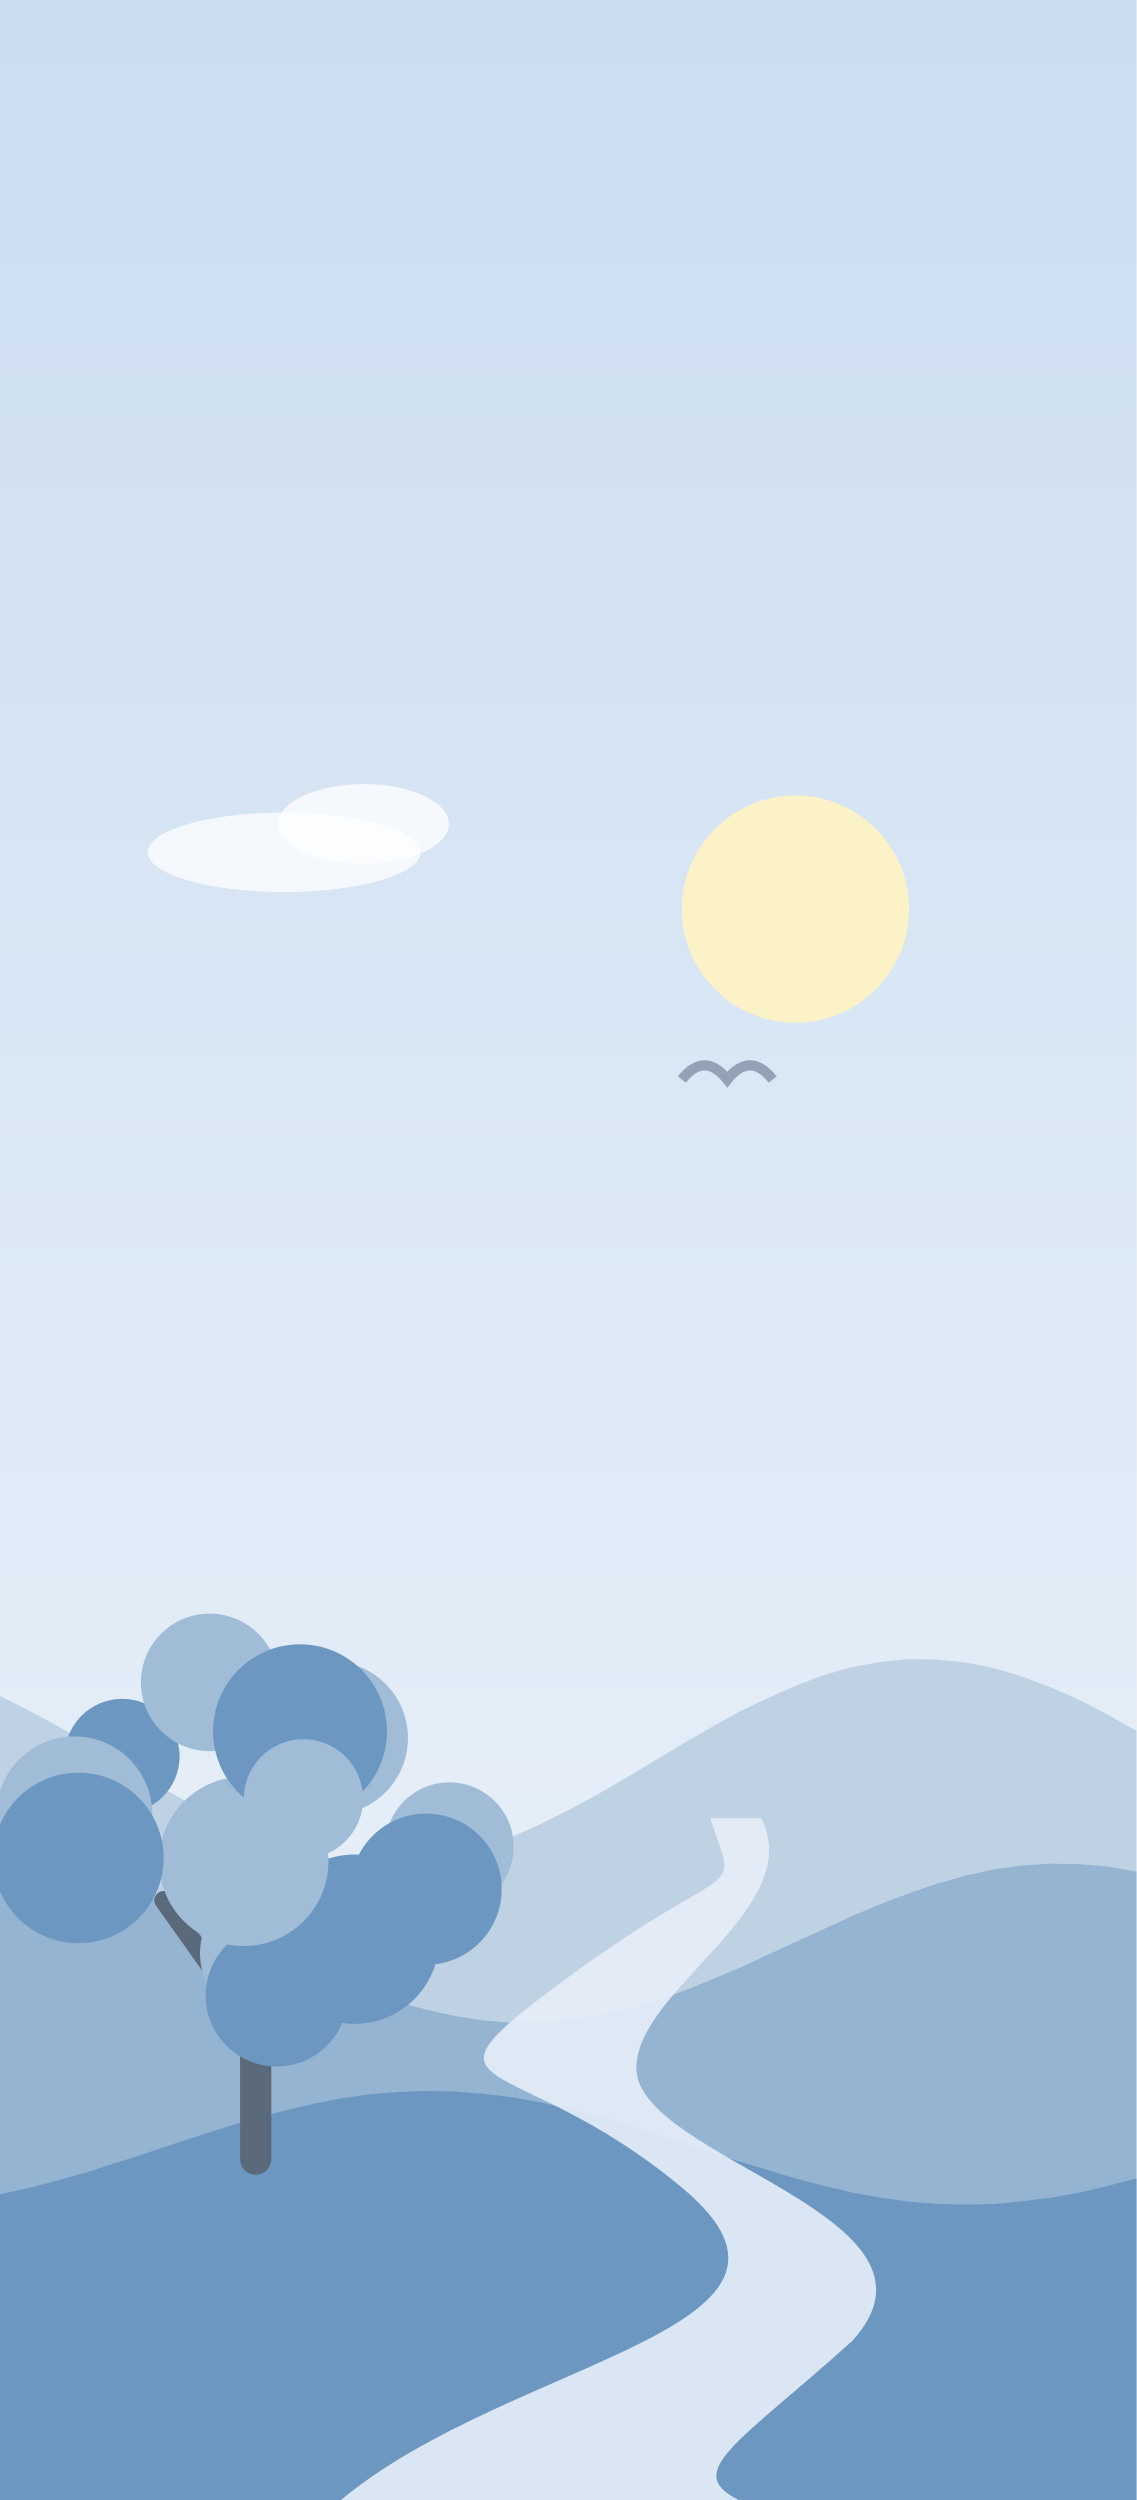
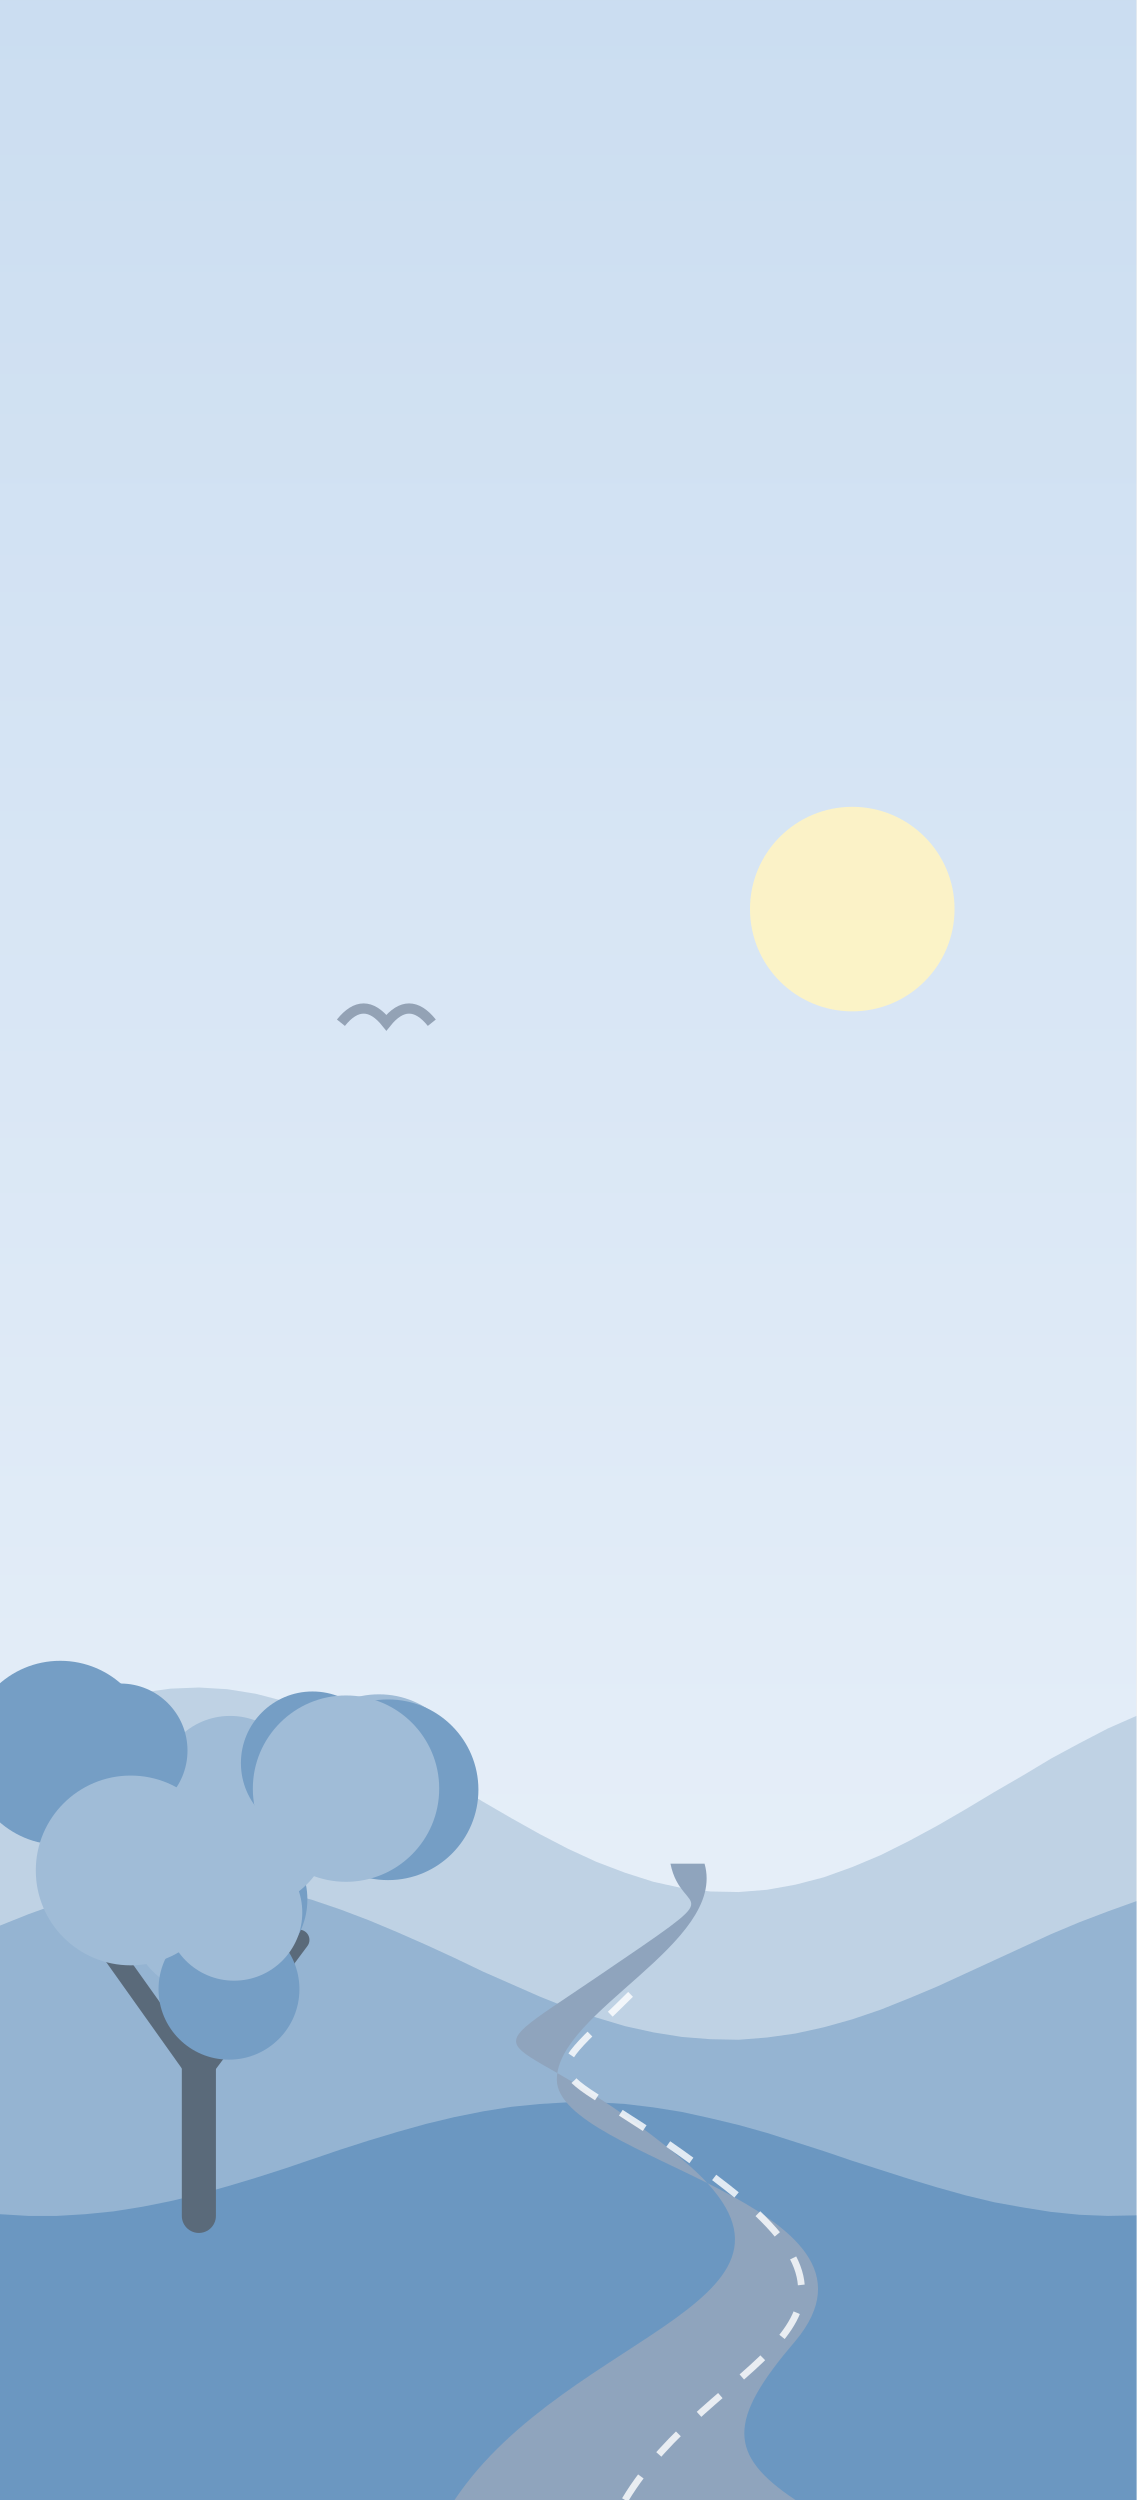
<svg xmlns="http://www.w3.org/2000/svg" viewBox="0 -80 200 440" preserveAspectRatio="xMidYMax slice">
  <defs>
-     <linearGradient id="g25" x1="0" y1="0" x2="0" y2="1">
+     <linearGradient id="g29" x1="0" y1="0" x2="0" y2="1">
      <stop offset="0" stop-color="#c9dcf0" />
      <stop offset="1" stop-color="#eef4fb" />
    </linearGradient>
  </defs>
-   <rect y="-100" width="200" height="460" fill="url(#g25)" />
-   <circle cx="140" cy="80" r="20" fill="#fff4c2" opacity="0.9" />
-   <ellipse cx="50" cy="70" rx="24" ry="7" fill="#fff" opacity="0.75" />
-   <ellipse cx="64" cy="65" rx="15" ry="7" fill="#fff" opacity="0.75" />
-   <path d="M-5 360 L-5 230 L-5 216.4 L0 218.5 L5 221.0 L10 223.7 L15 226.6 L20 229.6 L25 232.6 L30 235.5 L35 238.3 L40 240.8 L45 243.0 L50 244.9 L55 246.4 L60 247.4 L65 247.9 L70 248.0 L75 247.5 L80 246.5 L85 245.1 L90 243.3 L95 241.1 L100 238.6 L105 235.9 L110 233.0 L115 230.0 L120 227.0 L125 224.1 L130 221.3 L135 218.9 L140 216.7 L145 214.8 L150 213.4 L155 212.5 L160 212.0 L165 212.1 L170 212.6 L175 213.6 L180 215.1 L185 217.0 L190 219.2 L195 221.8 L200 224.6 L205 227.5 L205 360Z" fill="#bfd2e4" opacity="1" />
-   <path d="M-5 360 L-5 262 L-5 248.1 L0 248.0 L5 248.4 L10 249.1 L15 250.1 L20 251.5 L25 253.2 L30 255.2 L35 257.3 L40 259.5 L45 261.9 L50 264.2 L55 266.4 L60 268.6 L65 270.5 L70 272.3 L75 273.7 L80 274.8 L85 275.6 L90 276.0 L95 275.9 L100 275.6 L105 274.8 L110 273.7 L115 272.2 L120 270.5 L125 268.5 L130 266.4 L135 264.1 L140 261.8 L145 259.5 L150 257.2 L155 255.1 L160 253.2 L165 251.5 L170 250.1 L175 249.0 L180 248.3 L185 248.0 L190 248.1 L195 248.5 L200 249.4 L205 250.5 L205 360Z" fill="#95b4d2" opacity="1" />
-   <path d="M-5 360 L-5 298 L-5 307.0 L0 306.2 L5 305.1 L10 303.8 L15 302.4 L20 300.8 L25 299.2 L30 297.5 L35 295.9 L40 294.3 L45 292.8 L50 291.5 L55 290.3 L60 289.3 L65 288.6 L70 288.2 L75 288.0 L80 288.1 L85 288.5 L90 289.1 L95 290.0 L100 291.1 L105 292.4 L110 293.8 L115 295.4 L120 297.0 L125 298.7 L130 300.4 L135 301.9 L140 303.4 L145 304.7 L150 305.9 L155 306.8 L160 307.5 L165 307.9 L170 308.0 L175 307.9 L180 307.4 L185 306.8 L190 305.9 L195 304.7 L200 303.4 L205 301.9 L205 360Z" fill="#6b97c1" opacity="1" />
-   <path d="M60 360 C90 335 150 330 120 305 S70 290 100 268 S130 255 125 240 L134 240 C142 256 112 270 112 284 C112 300 170 310 150 332 C130 350 120 355 130 360Z" fill="#e7eef8" opacity=".9" />
-   <path d="M45 300 L45 272.17" stroke="#5a6a7a" stroke-width="5.5" stroke-linecap="round" />
-   <path d="M45 277.23 L28.808 254.46" transform="translate(0,0)" stroke="#5a6a7a" stroke-width="3.3" stroke-linecap="round" fill="none" />
-   <path d="M45 277.23 L61.192 255.472" stroke="#5a6a7a" stroke-width="3.3" stroke-linecap="round" />
-   <circle cx="47.1" cy="263.8" r="11.9" fill="#a0bcd7" />
-   <circle cx="21.5" cy="229.1" r="10.1" fill="#6b97c1" />
-   <circle cx="79.1" cy="245.0" r="11.3" fill="#a0bcd7" />
-   <circle cx="48.7" cy="271.2" r="12.5" fill="#6b97c1" />
-   <circle cx="58.3" cy="225.9" r="13.5" fill="#a0bcd7" />
-   <circle cx="62.4" cy="261.3" r="14.9" fill="#6b97c1" />
-   <circle cx="13.1" cy="239.3" r="13.7" fill="#a0bcd7" />
-   <circle cx="75.0" cy="252.5" r="13.3" fill="#6b97c1" />
-   <circle cx="42.9" cy="247.6" r="14.9" fill="#a0bcd7" />
-   <circle cx="13.8" cy="247.0" r="15.0" fill="#6b97c1" />
-   <circle cx="36.9" cy="216.1" r="12.1" fill="#a0bcd7" />
-   <circle cx="52.8" cy="224.7" r="15.3" fill="#6b97c1" />
-   <circle cx="53.4" cy="236.6" r="10.5" fill="#a0bcd7" />
-   <path d="M120 110 q4 -5 8 0 q4 -5 8 0" stroke="#64748b" stroke-width="1.8" fill="none" opacity=".6" />
+   <rect y="-100" width="200" height="460" fill="url(#g29)" />
+   <circle cx="150" cy="80" r="18" fill="#fff4c2" opacity="0.9" />
+   <path d="M-5 360 L-5 235 L-5 230.4 L0 227.6 L5 225.0 L10 222.6 L15 220.6 L20 219.0 L25 217.9 L30 217.2 L35 217.0 L40 217.3 L45 218.1 L50 219.4 L55 221.1 L60 223.2 L65 225.6 L70 228.3 L75 231.1 L80 234.1 L85 237.1 L90 240.0 L95 242.8 L100 245.4 L105 247.7 L110 249.6 L115 251.2 L120 252.3 L125 252.9 L130 253.0 L135 252.6 L140 251.7 L145 250.4 L150 248.6 L155 246.5 L160 244.0 L165 241.3 L170 238.4 L175 235.4 L180 232.5 L185 229.5 L190 226.8 L195 224.2 L200 222.0 L205 220.1 L205 360Z" fill="#bfd2e4" opacity="1" />
+   <path d="M-5 360 L-5 265 L-5 261.1 L0 258.9 L5 256.9 L10 255.1 L15 253.6 L20 252.4 L25 251.6 L30 251.1 L35 251.0 L40 251.3 L45 252.0 L50 253.0 L55 254.4 L60 256.1 L65 258.0 L70 260.1 L75 262.3 L80 264.6 L85 267.0 L90 269.2 L95 271.4 L100 273.4 L105 275.1 L110 276.6 L115 277.7 L120 278.5 L125 278.9 L130 279.0 L135 278.6 L140 277.9 L145 276.8 L150 275.4 L155 273.7 L160 271.7 L165 269.6 L170 267.3 L175 265.0 L180 262.7 L185 260.4 L190 258.3 L195 256.4 L200 254.6 L205 253.2 L205 360Z" fill="#95b4d2" opacity="1" />
+   <path d="M-5 360 L-5 300 L-5 309.1 L0 309.7 L5 310.0 L10 310.0 L15 309.7 L20 309.2 L25 308.4 L30 307.4 L35 306.2 L40 304.8 L45 303.3 L50 301.7 L55 300.0 L60 298.3 L65 296.7 L70 295.2 L75 293.8 L80 292.6 L85 291.6 L90 290.8 L95 290.3 L100 290.0 L105 290.0 L110 290.3 L115 290.9 L120 291.7 L125 292.8 L130 294.0 L135 295.4 L140 297.0 L145 298.6 L150 300.3 L155 301.9 L160 303.5 L165 305.0 L170 306.4 L175 307.6 L180 308.5 L185 309.3 L190 309.8 L195 310.0 L200 309.9 L205 309.6 L205 360Z" fill="#6b97c1" opacity="1" />
+   <path d="M80 360 C100 330 150 325 120 300 S80 285 105 268 S120 258 118 248 L124 248 C128 262 98 274 98 286 C98 300 160 308 140 332 C128 346 128 352 140 360Z" fill="#8fa4bd" />
+   <path d="M110 360 C125 335 160 330 128 305 S92 290 112 270" stroke="#fff" stroke-width="1.2" stroke-dasharray="5 5" fill="none" opacity=".8" />
+   <path d="M35 310 L35 279.64" stroke="#5a6a7a" stroke-width="6.0" stroke-linecap="round" />
+   <path d="M35 285.16 L17.336 260.32" transform="translate(0,0)" stroke="#5a6a7a" stroke-width="3.6" stroke-linecap="round" fill="none" />
+   <path d="M35 285.16 L52.664 261.424" stroke="#5a6a7a" stroke-width="3.6" stroke-linecap="round" />
+   <circle cx="36.2" cy="257.6" r="13.2" fill="#a0bcd7" />
+   <circle cx="40.9" cy="254.3" r="13.2" fill="#759ec5" />
+   <circle cx="66.7" cy="233.8" r="15.6" fill="#a0bcd7" />
+   <circle cx="40.3" cy="270.1" r="12.4" fill="#759ec5" />
+   <circle cx="41.2" cy="256.6" r="12.0" fill="#a0bcd7" />
+   <circle cx="68.3" cy="235.0" r="15.9" fill="#759ec5" />
+   <circle cx="40.5" cy="234.6" r="12.6" fill="#a0bcd7" />
+   <circle cx="10.6" cy="228.5" r="16.2" fill="#759ec5" />
+   <circle cx="43.7" cy="241.3" r="14.6" fill="#a0bcd7" />
+   <circle cx="21.2" cy="228.1" r="11.8" fill="#759ec5" />
+   <circle cx="23.0" cy="249.2" r="16.7" fill="#a0bcd7" />
+   <circle cx="55.0" cy="230.3" r="12.6" fill="#759ec5" />
+   <circle cx="60.9" cy="234.8" r="16.4" fill="#a0bcd7" />
+   <path d="M60 100 q4 -5 8 0 q4 -5 8 0" stroke="#64748b" stroke-width="1.8" fill="none" opacity=".6" />
</svg>
